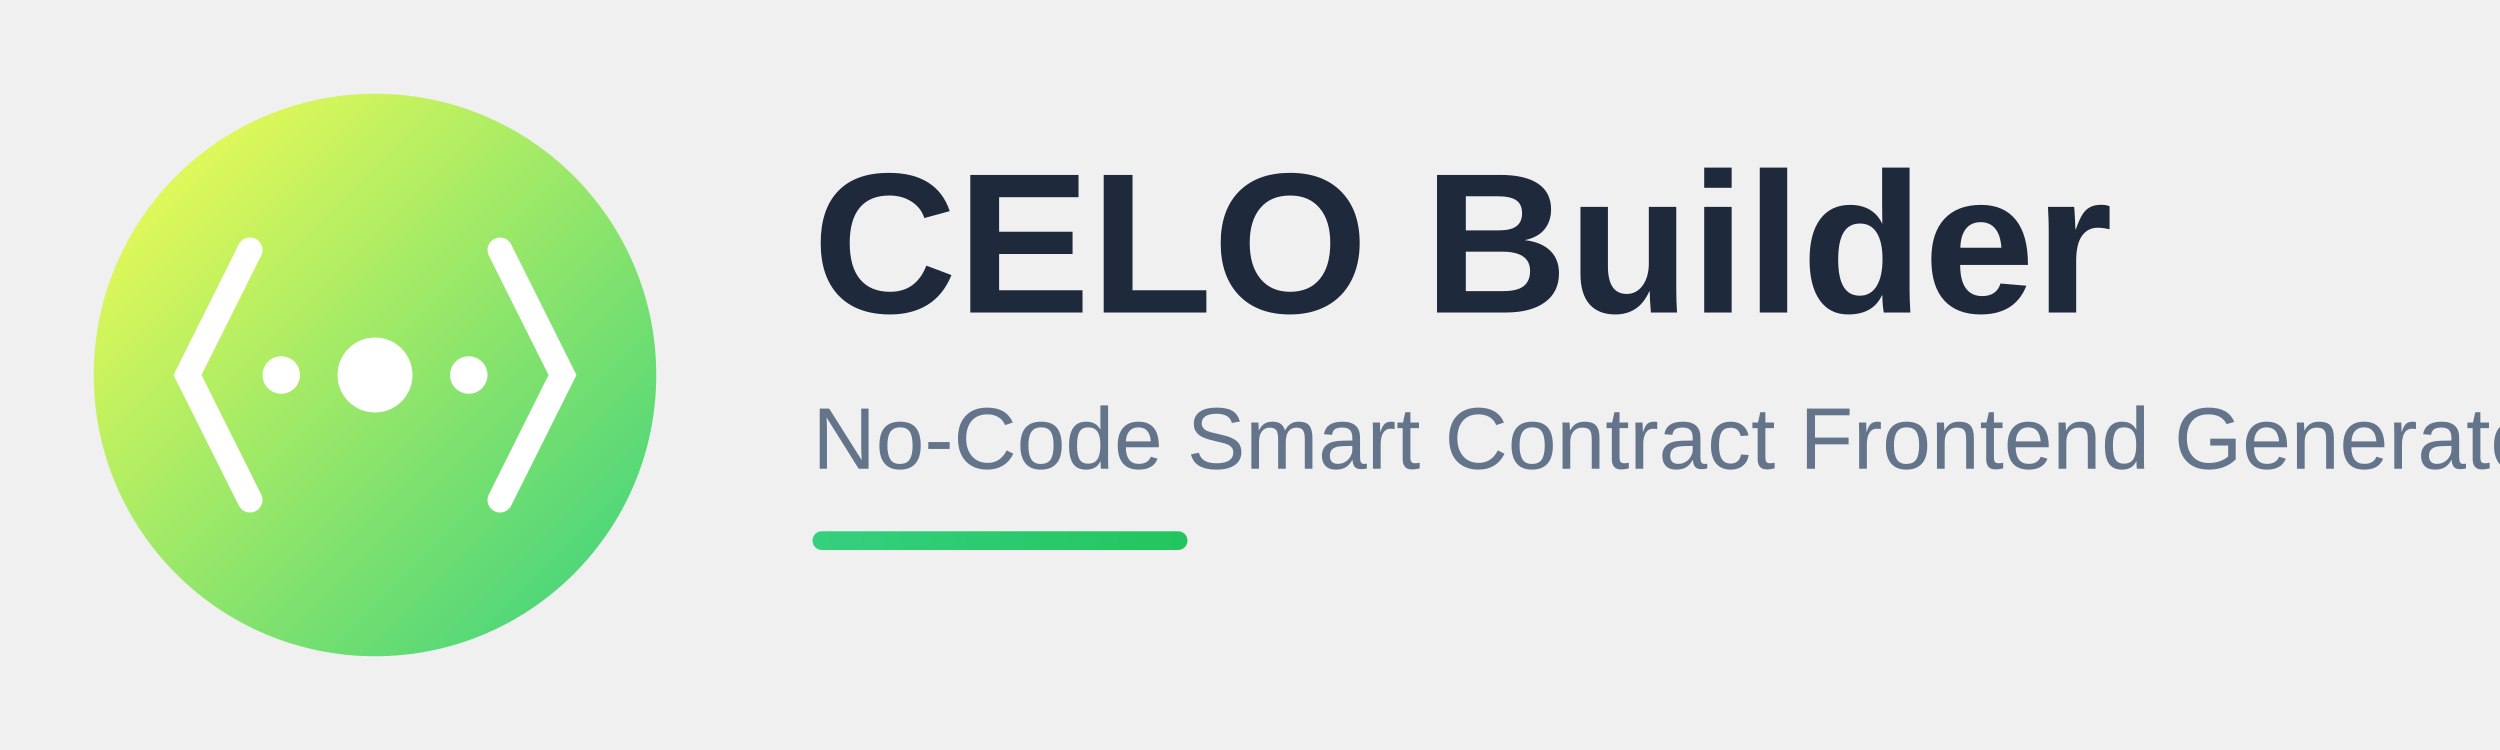
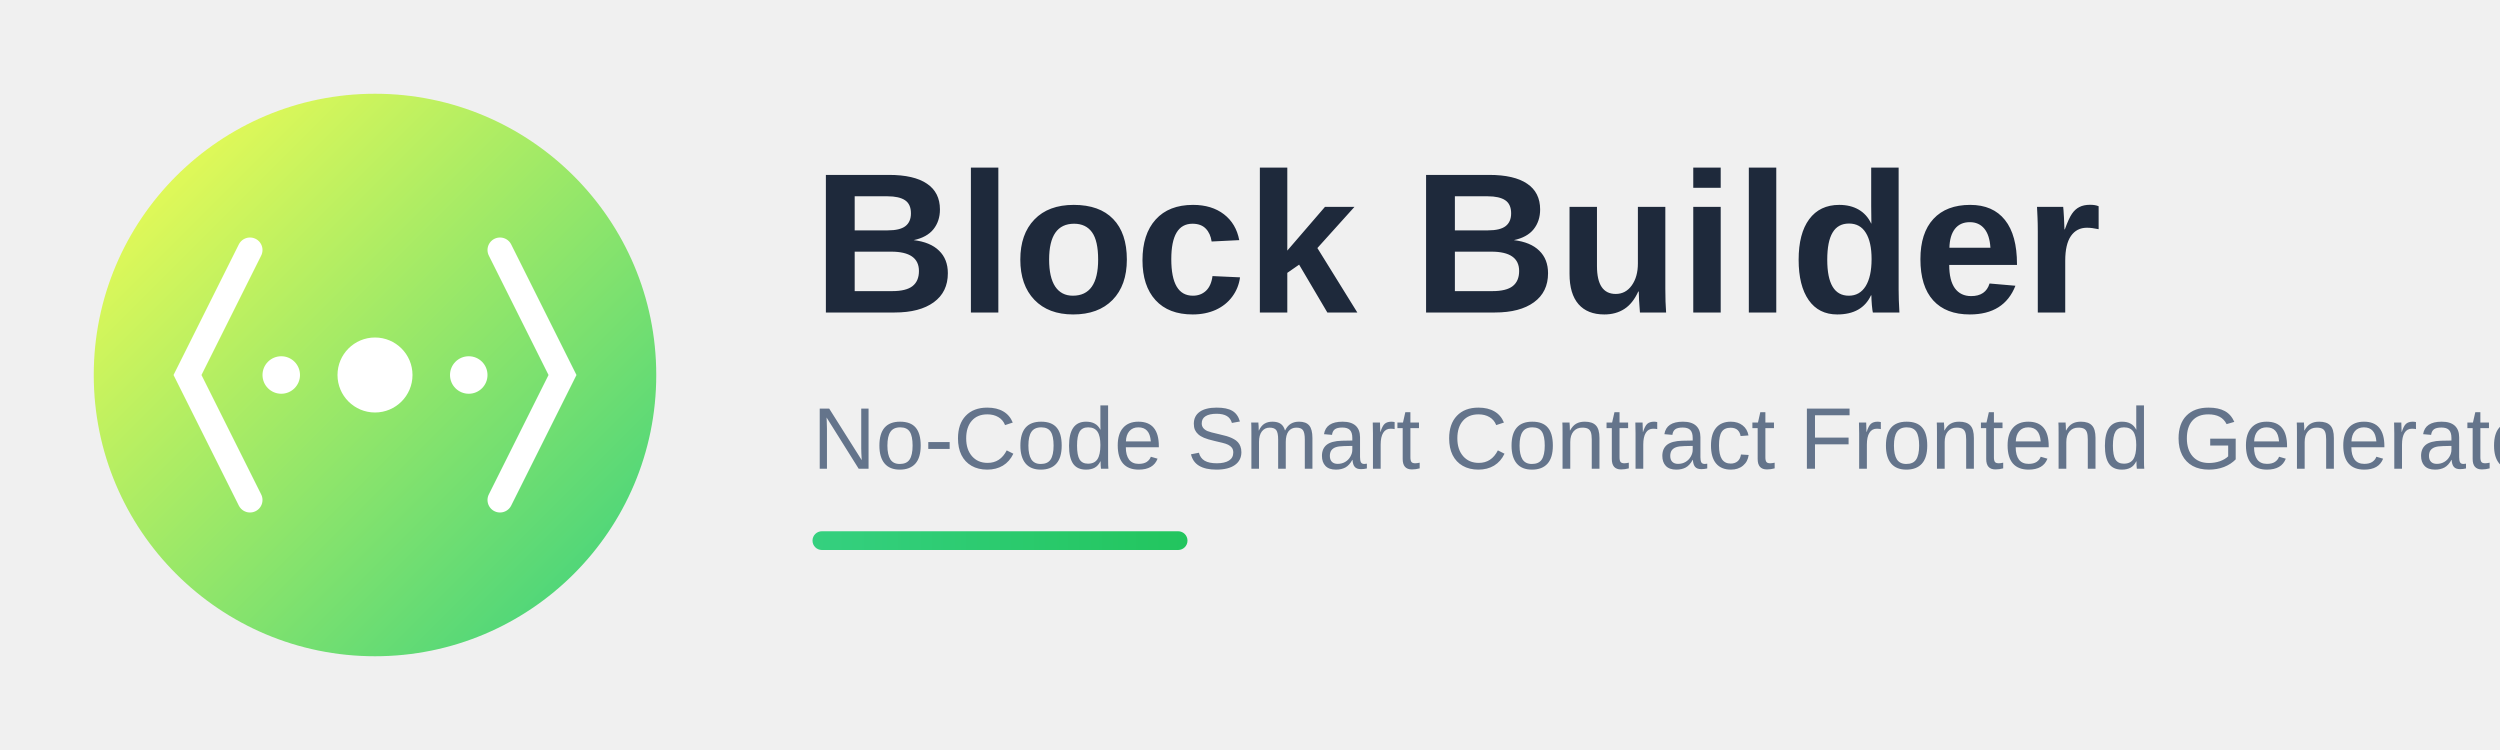
<svg xmlns="http://www.w3.org/2000/svg" width="400" height="120" viewBox="0 0 400 120" fill="none">
  <defs>
    <linearGradient id="gradient1" x1="0%" y1="0%" x2="100%" y2="100%">
      <stop offset="0%" style="stop-color:#FCFF52;stop-opacity:1" />
      <stop offset="100%" style="stop-color:#35D07F;stop-opacity:1" />
    </linearGradient>
    <linearGradient id="gradient2" x1="0%" y1="0%" x2="100%" y2="0%">
      <stop offset="0%" style="stop-color:#35D07F;stop-opacity:1" />
      <stop offset="100%" style="stop-color:#22C55E;stop-opacity:1" />
    </linearGradient>
  </defs>
  <circle cx="60" cy="60" r="45" fill="url(#gradient1)" />
  <path d="M 40 40 L 30 60 L 40 80" stroke="white" stroke-width="4" stroke-linecap="round" fill="none" />
  <path d="M 80 40 L 90 60 L 80 80" stroke="white" stroke-width="4" stroke-linecap="round" fill="none" />
  <circle cx="60" cy="60" r="6" fill="white" />
  <circle cx="45" cy="60" r="3" fill="white" />
  <circle cx="75" cy="60" r="3" fill="white" />
  <text x="130" y="50" font-family="Arial, sans-serif" font-size="32" font-weight="bold" fill="#1e293b">
-     CELO Builder
+     Block Builder
  </text>
  <text x="130" y="75" font-family="Arial, sans-serif" font-size="14" fill="#64748b">
    No-Code Smart Contract Frontend Generator
  </text>
  <rect x="130" y="85" width="60" height="3" fill="url(#gradient2)" rx="1.5" />
</svg>
